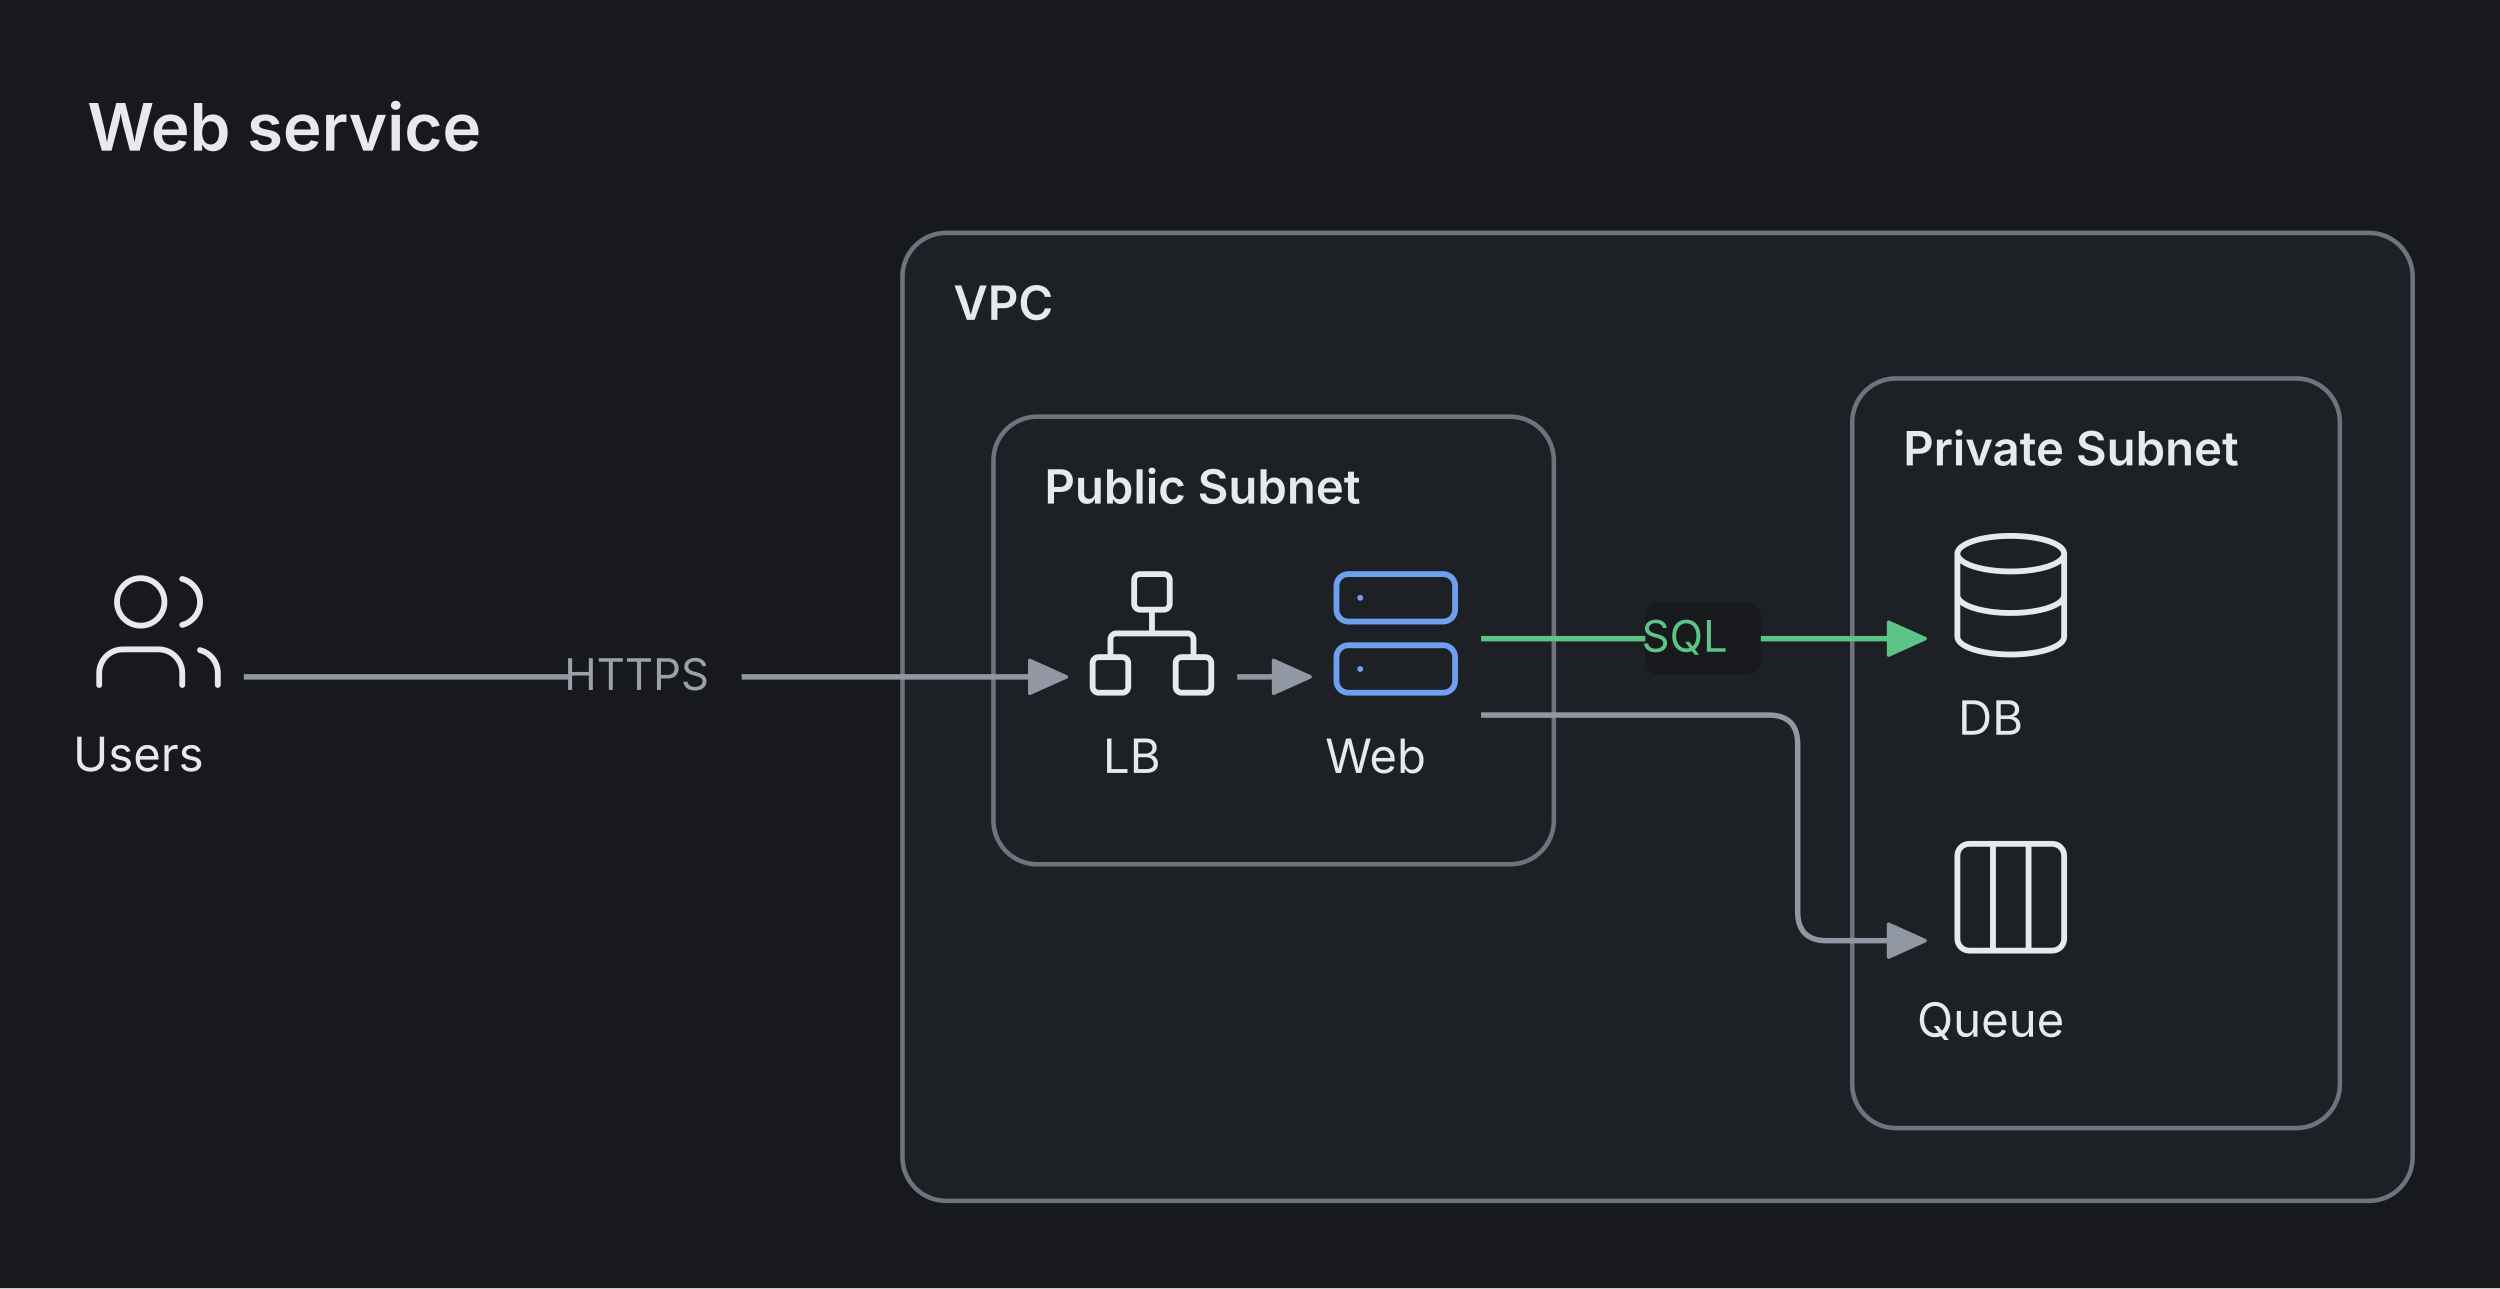
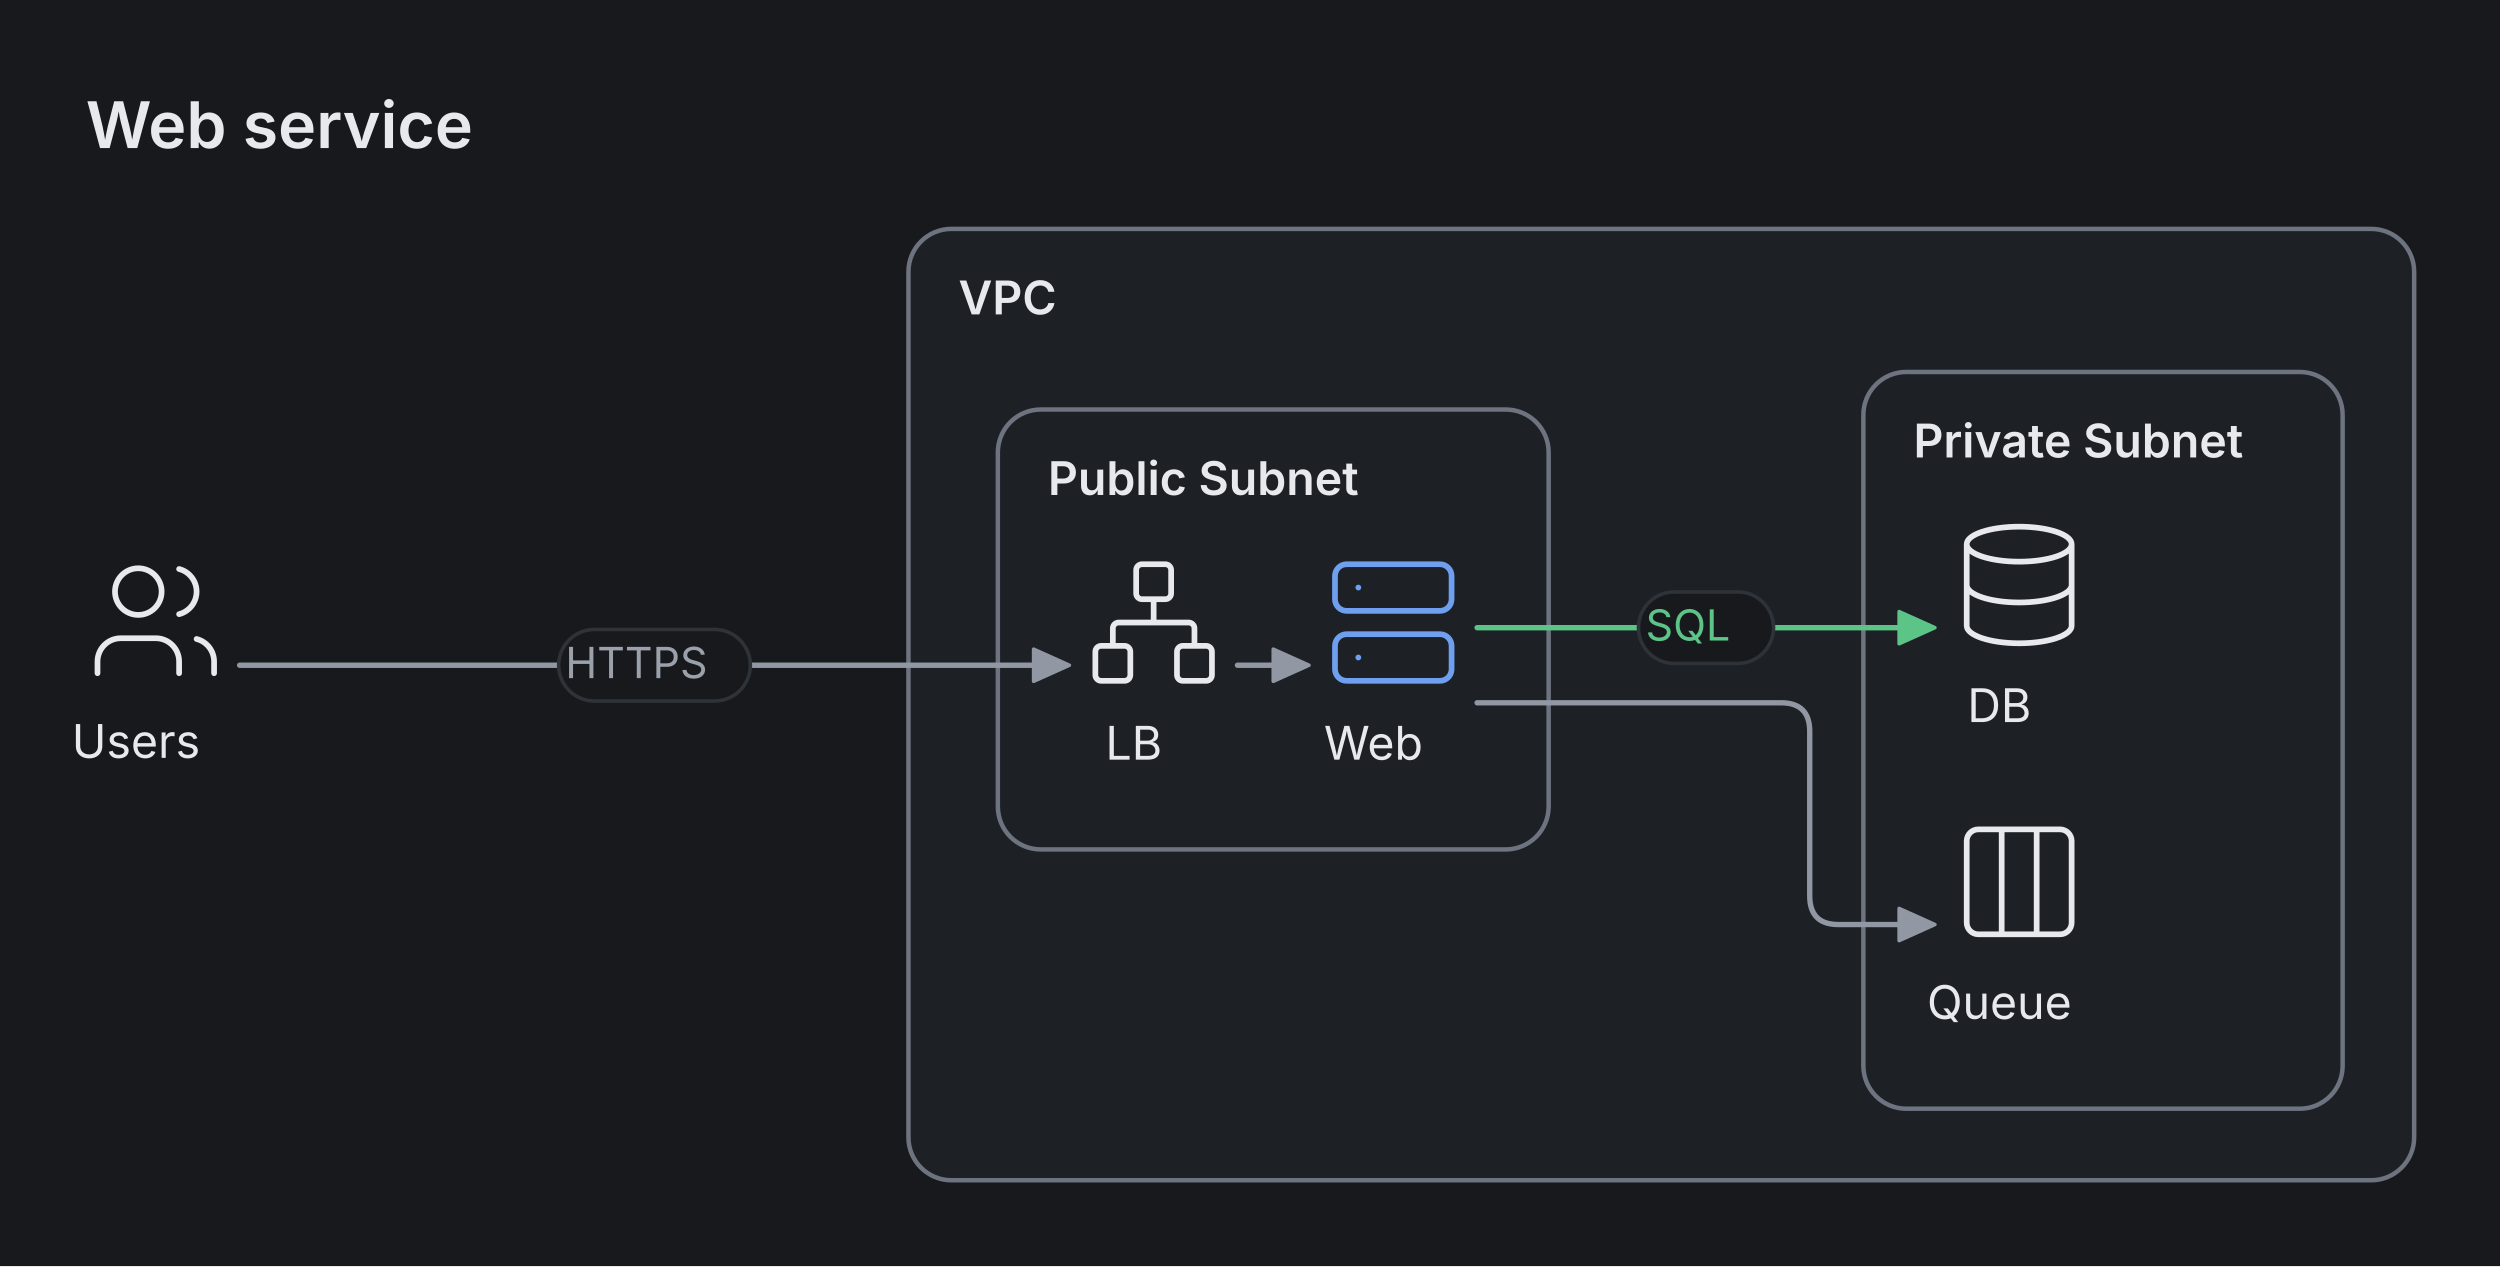
- <svg xmlns="http://www.w3.org/2000/svg" width="687" height="354" viewBox="0 0 687 354" font-family="Inter, 'Inter var', system-ui, -apple-system, 'Segoe UI', 'Noto Sans KR', sans-serif" data-diagram="cloud-architecture" data-theme="dark">
-   <rect width="687" height="354" fill="#17191d" />
+ <svg xmlns="http://www.w3.org/2000/svg" width="699" height="354" viewBox="0 0 699 354" font-family="Inter, 'Inter var', system-ui, -apple-system, 'Segoe UI', 'Noto Sans KR', sans-serif" data-diagram="cloud-architecture" data-theme="dark">
+   <rect width="699" height="354" fill="#17191d" />
  <g data-role="group" data-id="VPC">
-     <rect x="248" y="64" width="415" height="266" rx="12" fill="#1d2025" stroke="#6d7480" stroke-width="1.25" />
+     <rect x="254" y="64" width="421" height="266" rx="12" fill="#1d2025" stroke="#6d7480" stroke-width="1.25" />
  </g>
  <text font-size="13" font-weight="600" fill="#e7e9ec" text-anchor="start" xml:space="preserve">
-     <tspan x="262" y="87.9">VPC</tspan>
+     <tspan x="268" y="87.9">VPC</tspan>
  </text>
  <g data-role="group" data-id="Public Subnet">
-     <rect x="273" y="114.5" width="154" height="123" rx="12" fill="#1d2025" stroke="#6d7480" stroke-width="1.25" />
+     <rect x="279" y="114.5" width="154" height="123" rx="12" fill="#1d2025" stroke="#6d7480" stroke-width="1.25" />
  </g>
  <text font-size="13" font-weight="600" fill="#e7e9ec" text-anchor="start" xml:space="preserve">
-     <tspan x="287" y="138.4">Public Subnet</tspan>
+     <tspan x="293" y="138.4">Public Subnet</tspan>
  </text>
  <g data-role="group" data-id="Private Subnet">
-     <rect x="509" y="104" width="134" height="206" rx="12" fill="#1d2025" stroke="#6d7480" stroke-width="1.25" />
+     <rect x="521" y="104" width="134" height="206" rx="12" fill="#1d2025" stroke="#6d7480" stroke-width="1.25" />
  </g>
  <text font-size="13" font-weight="600" fill="#e7e9ec" text-anchor="start" xml:space="preserve">
-     <tspan x="523" y="127.9">Private Subnet</tspan>
+     <tspan x="535" y="127.9">Private Subnet</tspan>
  </text>
  <g data-edge="e1">
-     <path d="M67,186L285,186" fill="none" stroke="#9198a3" stroke-width="1.5" stroke-linejoin="round" />
-     <path d="M293 186L283 181.5L283 190.5Z" fill="#9198a3" stroke="#9198a3" stroke-width="1" stroke-linejoin="round" />
+     <path d="M67,186L291,186" fill="none" stroke="#9198a3" stroke-width="1.5" stroke-linecap="round" stroke-linejoin="round" />
+     <path d="M299 186L289 181.5L289 190.5Z" fill="#9198a3" stroke="#9198a3" stroke-width="1" stroke-linejoin="round" />
  </g>
  <g data-edge="e2">
-     <path d="M340,186L352,186" fill="none" stroke="#9198a3" stroke-width="1.5" stroke-linejoin="round" />
-     <path d="M360 186L350 181.5L350 190.5Z" fill="#9198a3" stroke="#9198a3" stroke-width="1" stroke-linejoin="round" />
+     <path d="M346,186L358,186" fill="none" stroke="#9198a3" stroke-width="1.5" stroke-linecap="round" stroke-linejoin="round" />
+     <path d="M366 186L356 181.5L356 190.5Z" fill="#9198a3" stroke="#9198a3" stroke-width="1" stroke-linejoin="round" />
  </g>
  <g data-edge="e3">
-     <path d="M407,175.5L521,175.5" fill="none" stroke="#5cc486" stroke-width="1.5" stroke-linejoin="round" />
-     <path d="M529 175.5L519 171L519 180Z" fill="#5cc486" stroke="#5cc486" stroke-width="1" stroke-linejoin="round" />
+     <path d="M413,175.5L533,175.5" fill="none" stroke="#5cc486" stroke-width="1.5" stroke-linecap="round" stroke-linejoin="round" />
+     <path d="M541 175.5L531 171L531 180Z" fill="#5cc486" stroke="#5cc486" stroke-width="1" stroke-linejoin="round" />
  </g>
  <g data-edge="e4">
-     <path d="M407 196.5L486 196.5Q494 196.5 494 204.5L494 250.5Q494 258.5 502 258.5L521 258.5" fill="none" stroke="#9198a3" stroke-width="1.5" stroke-linejoin="round" />
-     <path d="M529 258.5L519 254L519 263Z" fill="#9198a3" stroke="#9198a3" stroke-width="1" stroke-linejoin="round" />
+     <path d="M413 196.5L498 196.5Q506 196.5 506 204.5L506 250.5Q506 258.5 514 258.5L533 258.5" fill="none" stroke="#9198a3" stroke-width="1.5" stroke-linecap="round" stroke-linejoin="round" />
+     <path d="M541 258.5L531 254L531 263Z" fill="#9198a3" stroke="#9198a3" stroke-width="1" stroke-linejoin="round" />
  </g>
  <g data-icon="users" data-icon-set="lucide" transform="translate(24 154) scale(1.63)">
    <path d="M16 21v-2a4 4 0 0 0-4-4H6a4 4 0 0 0-4 4v2 M16 3.128a4 4 0 0 1 0 7.744 M22 21v-2a4 4 0 0 0-3-3.87 M5 7a4 4 0 1 0 8 0a4 4 0 1 0 -8 0" fill="none" stroke="#e7e9ec" stroke-width="0.98" stroke-linecap="round" stroke-linejoin="round" />
  </g>
  <text font-size="13" fill="#e7e9ec" text-anchor="middle" xml:space="preserve">
    <tspan x="43.5" y="211.9">Users</tspan>
  </text>
-   <g data-icon="aws-elb" data-icon-set="lucide" transform="translate(297 154.5) scale(1.63)">
+   <g data-icon="aws-elb" data-icon-set="lucide" transform="translate(303 154.5) scale(1.63)">
    <path d="M17 16h4a1 1 0 0 1 1 1v4a1 1 0 0 1 -1 1h-4a1 1 0 0 1 -1 -1v-4a1 1 0 0 1 1 -1Z M3 16h4a1 1 0 0 1 1 1v4a1 1 0 0 1 -1 1h-4a1 1 0 0 1 -1 -1v-4a1 1 0 0 1 1 -1Z M10 2h4a1 1 0 0 1 1 1v4a1 1 0 0 1 -1 1h-4a1 1 0 0 1 -1 -1v-4a1 1 0 0 1 1 -1Z M5 16v-3a1 1 0 0 1 1-1h12a1 1 0 0 1 1 1v3 M12 12V8" fill="none" stroke="#e7e9ec" stroke-width="0.98" stroke-linecap="round" stroke-linejoin="round" />
  </g>
  <text font-size="13" fill="#e7e9ec" text-anchor="middle" xml:space="preserve">
-     <tspan x="316.5" y="212.4">LB</tspan>
+     <tspan x="322.5" y="212.4">LB</tspan>
  </text>
-   <g data-icon="aws-ec2" data-icon-set="lucide" transform="translate(364 154.5) scale(1.63)">
+   <g data-icon="aws-ec2" data-icon-set="lucide" transform="translate(370 154.5) scale(1.63)">
    <path d="M4 2h16a2 2 0 0 1 2 2v4a2 2 0 0 1 -2 2h-16a2 2 0 0 1 -2 -2v-4a2 2 0 0 1 2 -2Z M4 14h16a2 2 0 0 1 2 2v4a2 2 0 0 1 -2 2h-16a2 2 0 0 1 -2 -2v-4a2 2 0 0 1 2 -2Z M6 6L6.01 6 M6 18L6.01 18" fill="none" stroke="#6fa0f0" stroke-width="0.98" stroke-linecap="round" stroke-linejoin="round" />
  </g>
  <text font-size="13" fill="#e7e9ec" text-anchor="middle" xml:space="preserve">
-     <tspan x="383.5" y="212.4">Web</tspan>
+     <tspan x="389.5" y="212.4">Web</tspan>
  </text>
-   <g data-icon="aws-rds" data-icon-set="lucide" transform="translate(533 144) scale(1.63)">
+   <g data-icon="aws-rds" data-icon-set="lucide" transform="translate(545 144) scale(1.63)">
    <path d="M3 5a9 3 0 1 0 18 0a9 3 0 1 0 -18 0 M3 5V19A9 3 0 0 0 21 19V5 M3 12A9 3 0 0 0 21 12" fill="none" stroke="#e7e9ec" stroke-width="0.98" stroke-linecap="round" stroke-linejoin="round" />
  </g>
  <text font-size="13" fill="#e7e9ec" text-anchor="middle" xml:space="preserve">
-     <tspan x="552.5" y="201.9">DB</tspan>
+     <tspan x="564.5" y="201.9">DB</tspan>
  </text>
-   <g data-icon="aws-sqs" data-icon-set="lucide" transform="translate(533 227) scale(1.63)">
+   <g data-icon="aws-sqs" data-icon-set="lucide" transform="translate(545 227) scale(1.63)">
    <path d="M5 3h14a2 2 0 0 1 2 2v14a2 2 0 0 1 -2 2h-14a2 2 0 0 1 -2 -2v-14a2 2 0 0 1 2 -2Z M9 3v18 M15 3v18" fill="none" stroke="#e7e9ec" stroke-width="0.98" stroke-linecap="round" stroke-linejoin="round" />
  </g>
  <text font-size="13" fill="#e7e9ec" text-anchor="middle" xml:space="preserve">
-     <tspan x="552.5" y="284.9">Queue</tspan>
+     <tspan x="564.5" y="284.9">Queue</tspan>
  </text>
-   <rect x="156.2" y="176" width="47.6" height="20" rx="4" fill="#17191d" />
+   <rect x="156.2" y="176" width="53.6" height="20" rx="10" fill="#17191d" stroke="#2e3239" stroke-width="1" />
  <text font-size="12" fill="#9aa1ab" text-anchor="middle" xml:space="preserve">
-     <tspan x="180" y="189.6">HTTPS</tspan>
+     <tspan x="183" y="189.6">HTTPS</tspan>
  </text>
-   <rect x="452.12" y="165.5" width="31.76" height="20" rx="4" fill="#17191d" />
+   <rect x="458.12" y="165.5" width="37.76" height="20" rx="10" fill="#17191d" stroke="#2e3239" stroke-width="1" />
  <text font-size="12" fill="#5cc486" text-anchor="middle" xml:space="preserve">
-     <tspan x="468" y="179.1">SQL</tspan>
+     <tspan x="477" y="179.1">SQL</tspan>
  </text>
  <text font-size="18" font-weight="600" fill="#e7e9ec" text-anchor="start" xml:space="preserve">
    <tspan x="24" y="41.4">Web service</tspan>
  </text>
</svg>
